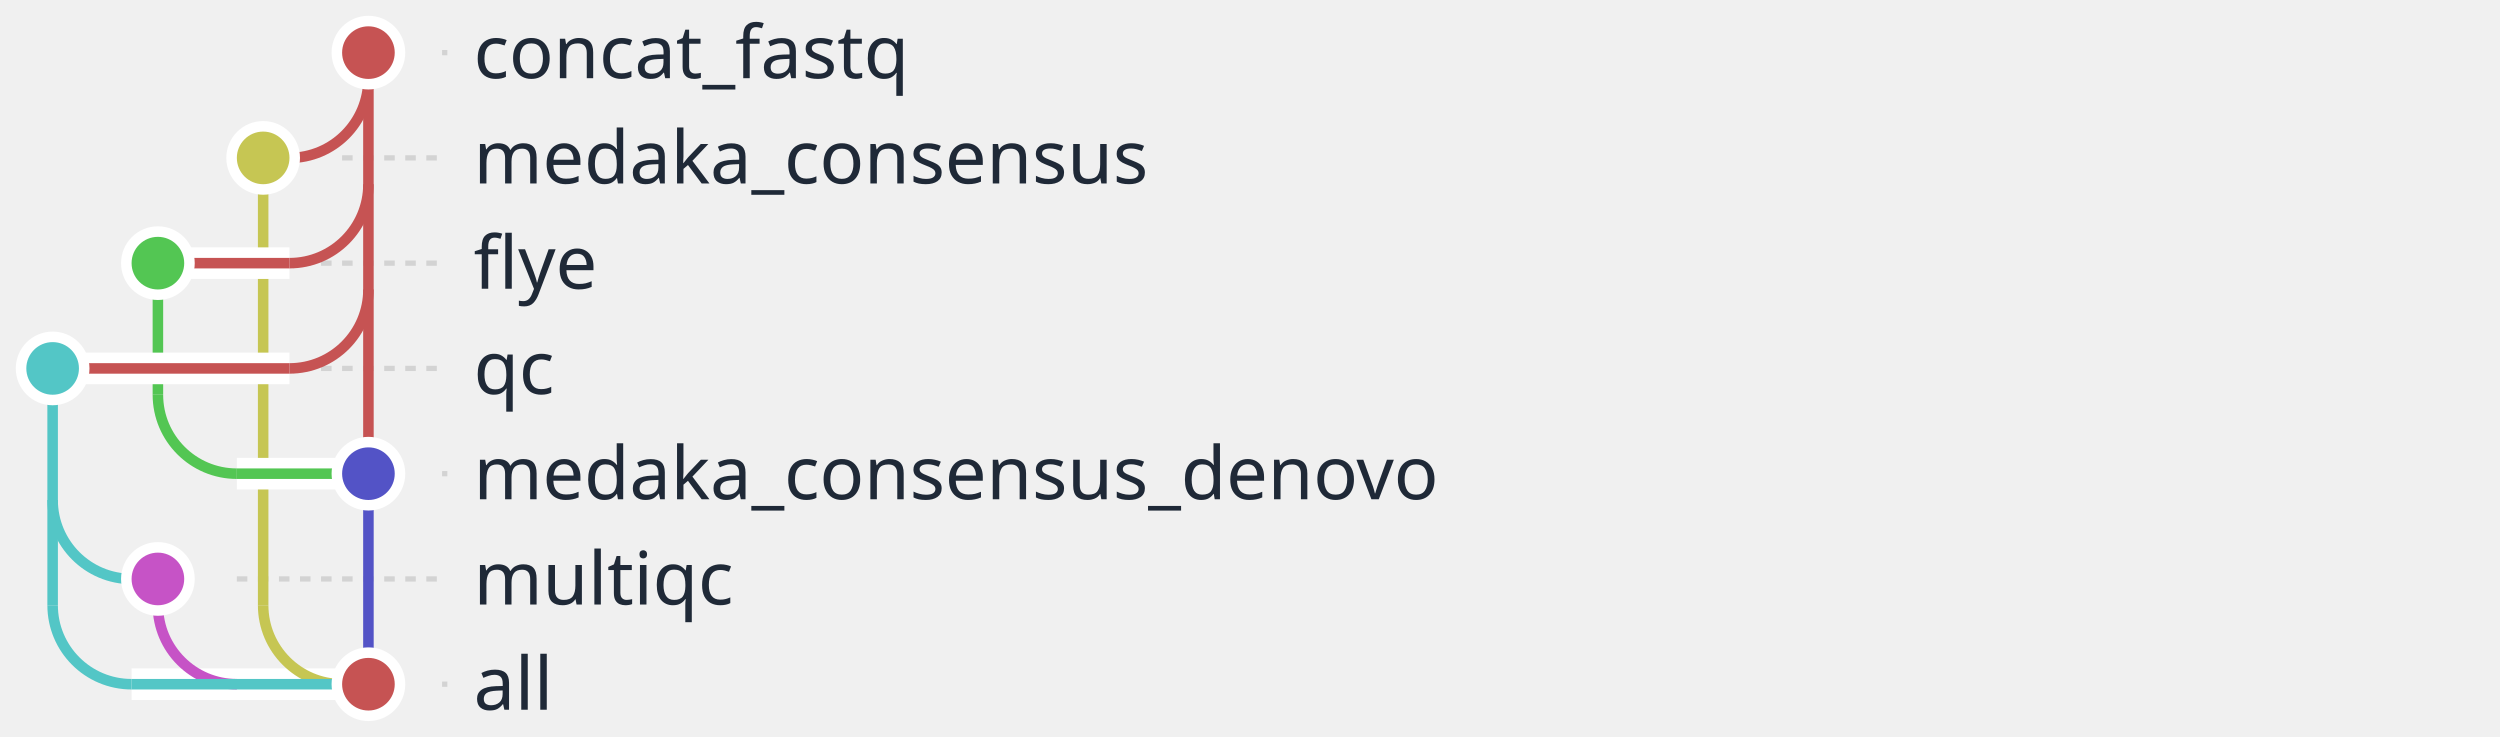
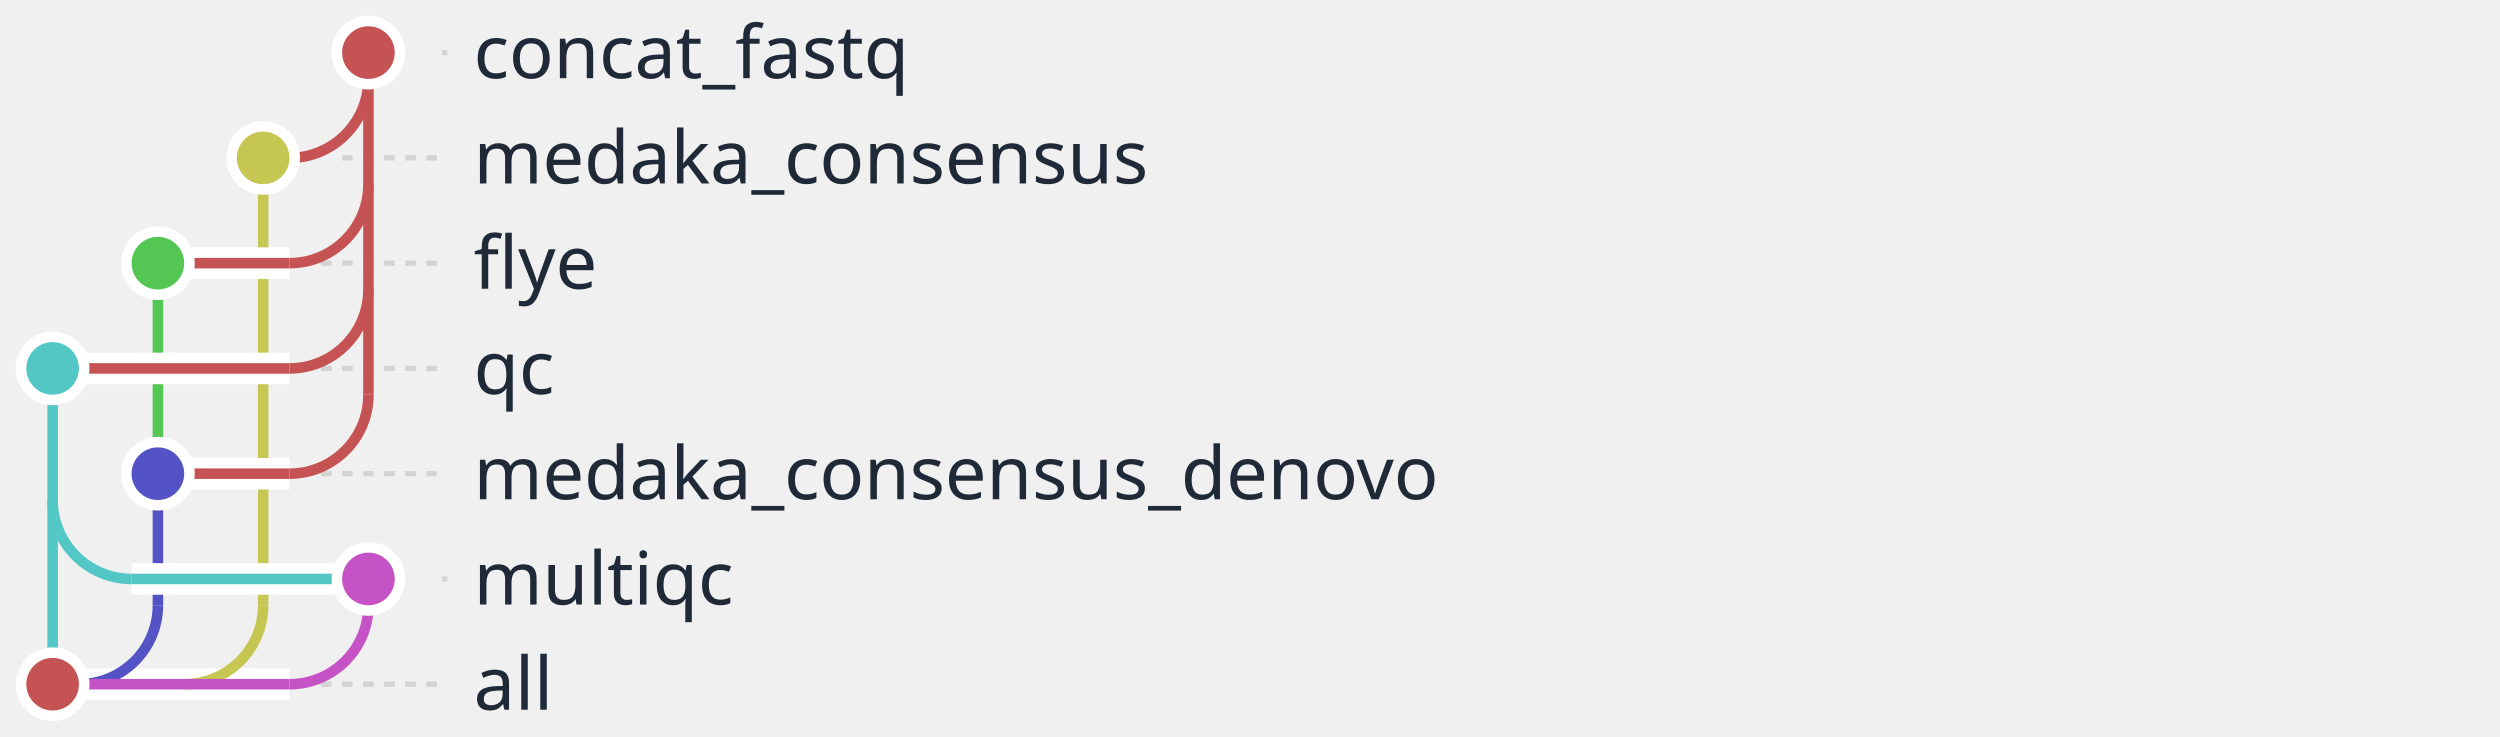
<svg xmlns="http://www.w3.org/2000/svg" baseProfile="full" height="100%" version="1.1" viewBox="25.0,5.0,475.0,140.0" width="100%">
  <defs />
  <g>
    <line stroke="lightgrey" stroke-dasharray="2" x1="110.0" x2="109.0" y1="15.0" y2="15.0" />
    <line stroke="lightgrey" stroke-dasharray="2" x1="90.0" x2="109.0" y1="35.0" y2="35.0" />
    <line stroke="lightgrey" stroke-dasharray="2" x1="70.0" x2="109.0" y1="55.0" y2="55.0" />
    <line stroke="lightgrey" stroke-dasharray="2" x1="50.0" x2="109.0" y1="75.0" y2="75.0" />
-     <line stroke="lightgrey" stroke-dasharray="2" x1="110.0" x2="109.0" y1="95.0" y2="95.0" />
-     <line stroke="lightgrey" stroke-dasharray="2" x1="70.0" x2="109.0" y1="115.0" y2="115.0" />
-     <line stroke="lightgrey" stroke-dasharray="2" x1="110.0" x2="109.0" y1="135.0" y2="135.0" />
+     <line stroke="lightgrey" stroke-dasharray="2" x1="70.0" x2="109.0" y1="95.0" y2="95.0" />
+     <line stroke="lightgrey" stroke-dasharray="2" x1="110.0" x2="109.0" y1="115.0" y2="115.0" />
+     <line stroke="lightgrey" stroke-dasharray="2" x1="50.0" x2="109.0" y1="135.0" y2="135.0" />
  </g>
  <g>
-     <line stroke="#53c653" stroke-width="2.0" x1="55.0" x2="55.0" y1="55.0" y2="80.0" />
-     <line stroke="#c65353" stroke-width="2.0" x1="95.0" x2="95.0" y1="15.0" y2="95.0" />
-     <line stroke="#53c6c6" stroke-width="2.0" x1="35.0" x2="35.0" y1="75.0" y2="120.0" />
-     <line stroke="#c653c6" stroke-width="2.0" x1="55.0" x2="55.0" y1="115.0" y2="120.0" />
+     <line stroke="#53c653" stroke-width="2.0" x1="55.0" x2="55.0" y1="55.0" y2="95.0" />
+     <line stroke="#c65353" stroke-width="2.0" x1="95.0" x2="95.0" y1="15.0" y2="80.0" />
+     <line stroke="#53c6c6" stroke-width="2.0" x1="35.0" x2="35.0" y1="75.0" y2="135.0" />
+     <line stroke="#5353c6" stroke-width="2.0" x1="55.0" x2="55.0" y1="95.0" y2="120.0" />
    <line stroke="#c6c653" stroke-width="2.0" x1="75.0" x2="75.0" y1="35.0" y2="120.0" />
-     <line stroke="#5353c6" stroke-width="2.0" x1="95.0" x2="95.0" y1="95.0" y2="135.0" />
+     <line stroke="#c653c6" stroke-width="2.0" x1="95.0" x2="95.0" y1="115.0" y2="120.0" />
  </g>
  <g>
    <line stroke="white" stroke-width="6.0" x1="75.0" x2="80.0" y1="35.0" y2="35.0" />
    <line stroke="white" stroke-width="6.0" x1="55.0" x2="80.0" y1="55.0" y2="55.0" />
    <line stroke="white" stroke-width="6.0" x1="35.0" x2="80.0" y1="75.0" y2="75.0" />
-     <line stroke="white" stroke-width="6.0" x1="70.0" x2="95.0" y1="95.0" y2="95.0" />
-     <line stroke="white" stroke-width="6.0" x1="50.0" x2="55.0" y1="115.0" y2="115.0" />
-     <line stroke="white" stroke-width="6.0" x1="50.0" x2="95.0" y1="135.0" y2="135.0" />
+     <line stroke="white" stroke-width="6.0" x1="55.0" x2="80.0" y1="95.0" y2="95.0" />
+     <line stroke="white" stroke-width="6.0" x1="50.0" x2="95.0" y1="115.0" y2="115.0" />
+     <line stroke="white" stroke-width="6.0" x1="35.0" x2="80.0" y1="135.0" y2="135.0" />
  </g>
  <g>
    <path d="M 95.0,20.0 a15.0,15.0 0 0,1 -15.0,15.0" fill="none" stroke="#c65353" stroke-width="2.0" />
    <line stroke="#c65353" stroke-width="2.0" x1="75.0" x2="80.0" y1="35.0" y2="35.0" />
    <path d="M 95.0,40.0 a15.0,15.0 0 0,1 -15.0,15.0" fill="none" stroke="#c65353" stroke-width="2.0" />
    <line stroke="#c65353" stroke-width="2.0" x1="55.0" x2="80.0" y1="55.0" y2="55.0" />
    <path d="M 95.0,60.0 a15.0,15.0 0 0,1 -15.0,15.0" fill="none" stroke="#c65353" stroke-width="2.0" />
    <line stroke="#c65353" stroke-width="2.0" x1="35.0" x2="80.0" y1="75.0" y2="75.0" />
-     <path d="M 55.0,80.0 a15.0,15.0 0 0,0 15.0,15.0" fill="none" stroke="#53c653" stroke-width="2.0" />
-     <line stroke="#53c653" stroke-width="2.0" x1="70.0" x2="95.0" y1="95.0" y2="95.0" />
+     <path d="M 95.0,80.0 a15.0,15.0 0 0,1 -15.0,15.0" fill="none" stroke="#c65353" stroke-width="2.0" />
+     <line stroke="#c65353" stroke-width="2.0" x1="55.0" x2="80.0" y1="95.0" y2="95.0" />
    <path d="M 35.0,100.0 a15.0,15.0 0 0,0 15.0,15.0" fill="none" stroke="#53c6c6" stroke-width="2.0" />
-     <line stroke="#53c6c6" stroke-width="2.0" x1="50.0" x2="55.0" y1="115.0" y2="115.0" />
-     <path d="M 35.0,120.0 a15.0,15.0 0 0,0 15.0,15.0" fill="none" stroke="#53c6c6" stroke-width="2.0" />
-     <path d="M 55.0,120.0 a15.0,15.0 0 0,0 15.0,15.0" fill="none" stroke="#c653c6" stroke-width="2.0" />
-     <path d="M 75.0,120.0 a15.0,15.0 0 0,0 15.0,15.0" fill="none" stroke="#c6c653" stroke-width="2.0" />
-     <line stroke="#53c6c6" stroke-width="2.0" x1="50.0" x2="95.0" y1="135.0" y2="135.0" />
+     <line stroke="#53c6c6" stroke-width="2.0" x1="50.0" x2="95.0" y1="115.0" y2="115.0" />
+     <path d="M 55.0,120.0 a15.0,15.0 0 0,1 -15.0,15.0" fill="none" stroke="#5353c6" stroke-width="2.0" />
+     <path d="M 75.0,120.0 a15.0,15.0 0 0,1 -15.0,15.0" fill="none" stroke="#c6c653" stroke-width="2.0" />
+     <path d="M 95.0,120.0 a15.0,15.0 0 0,1 -15.0,15.0" fill="none" stroke="#c653c6" stroke-width="2.0" />
+     <line stroke="#c653c6" stroke-width="2.0" x1="35.0" x2="80.0" y1="135.0" y2="135.0" />
  </g>
  <g>
    <circle cx="95.0" cy="15.0" fill="#c65353" id="Nconcat_fastq" r="6.0" stroke="white" stroke-width="2.0" />
    <text dominant-baseline="middle" fill="#1f2937" font-family="sans-serif" font-size="14" x="115.0" y="15.0">concat_fastq</text>
    <circle cx="75.0" cy="35.0" fill="#c6c653" id="Nmedaka_consensus" r="6.0" stroke="white" stroke-width="2.0" />
    <text dominant-baseline="middle" fill="#1f2937" font-family="sans-serif" font-size="14" x="115.0" y="35.0">medaka_consensus</text>
    <circle cx="55.0" cy="55.0" fill="#53c653" id="Nflye" r="6.0" stroke="white" stroke-width="2.0" />
    <text dominant-baseline="middle" fill="#1f2937" font-family="sans-serif" font-size="14" x="115.0" y="55.0">flye</text>
    <circle cx="35.0" cy="75.0" fill="#53c6c6" id="Nqc" r="6.0" stroke="white" stroke-width="2.0" />
    <text dominant-baseline="middle" fill="#1f2937" font-family="sans-serif" font-size="14" x="115.0" y="75.0">qc</text>
-     <circle cx="95.0" cy="95.0" fill="#5353c6" id="Nmedaka_consensus_denovo" r="6.0" stroke="white" stroke-width="2.0" />
+     <circle cx="55.0" cy="95.0" fill="#5353c6" id="Nmedaka_consensus_denovo" r="6.0" stroke="white" stroke-width="2.0" />
    <text dominant-baseline="middle" fill="#1f2937" font-family="sans-serif" font-size="14" x="115.0" y="95.0">medaka_consensus_denovo</text>
-     <circle cx="55.0" cy="115.0" fill="#c653c6" id="Nmultiqc" r="6.0" stroke="white" stroke-width="2.0" />
+     <circle cx="95.0" cy="115.0" fill="#c653c6" id="Nmultiqc" r="6.0" stroke="white" stroke-width="2.0" />
    <text dominant-baseline="middle" fill="#1f2937" font-family="sans-serif" font-size="14" x="115.0" y="115.0">multiqc</text>
-     <circle cx="95.0" cy="135.0" fill="#c65353" id="Nall" r="6.0" stroke="white" stroke-width="2.0" />
+     <circle cx="35.0" cy="135.0" fill="#c65353" id="Nall" r="6.0" stroke="white" stroke-width="2.0" />
    <text dominant-baseline="middle" fill="#1f2937" font-family="sans-serif" font-size="14" x="115.0" y="135.0">all</text>
  </g>
</svg>
